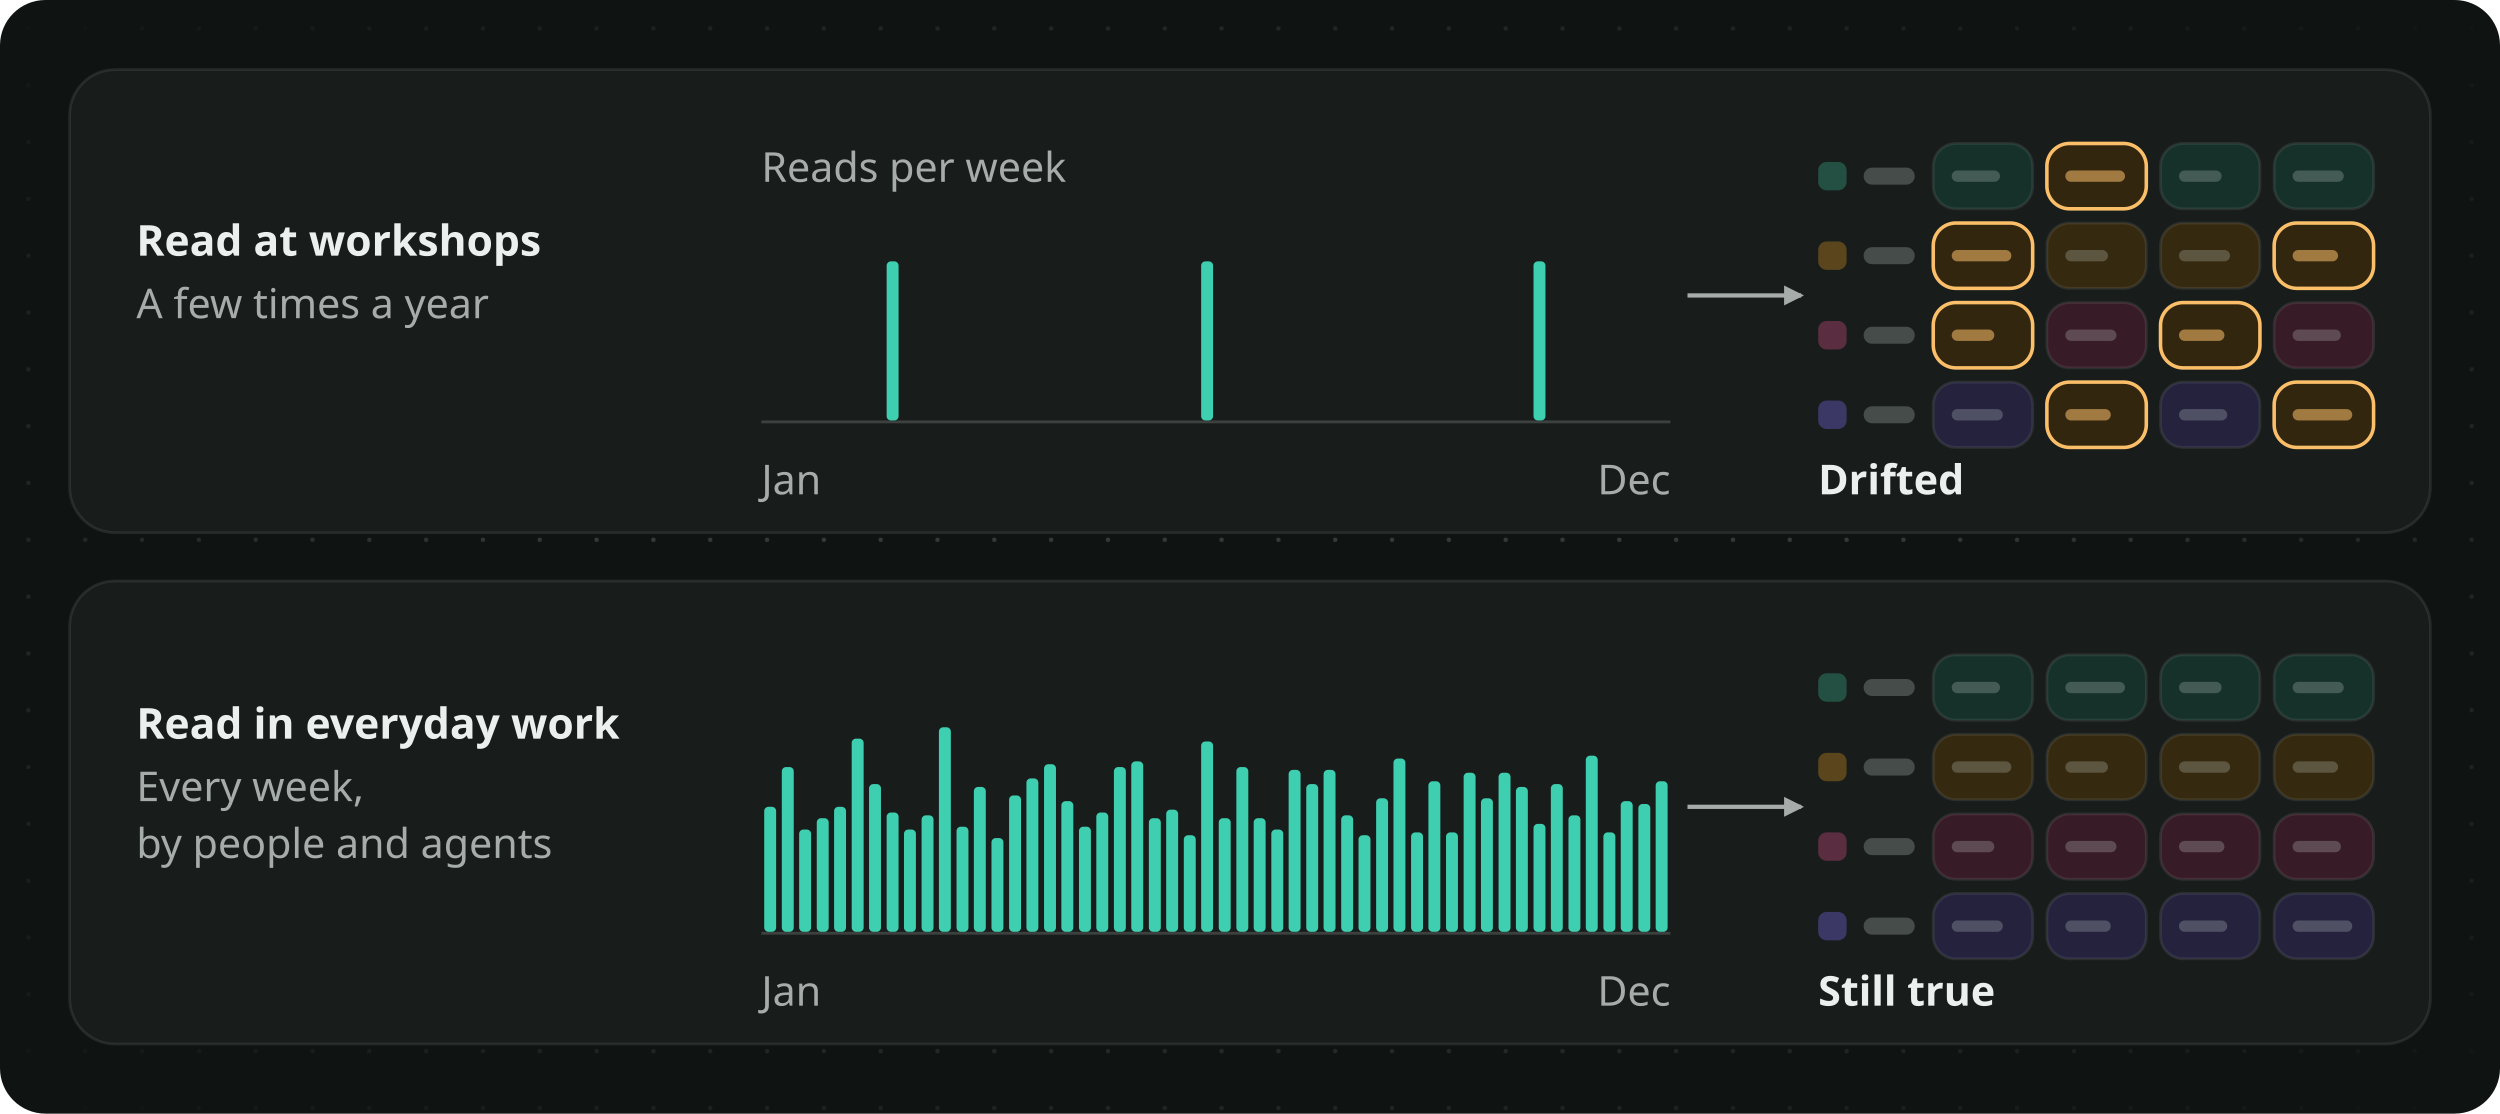
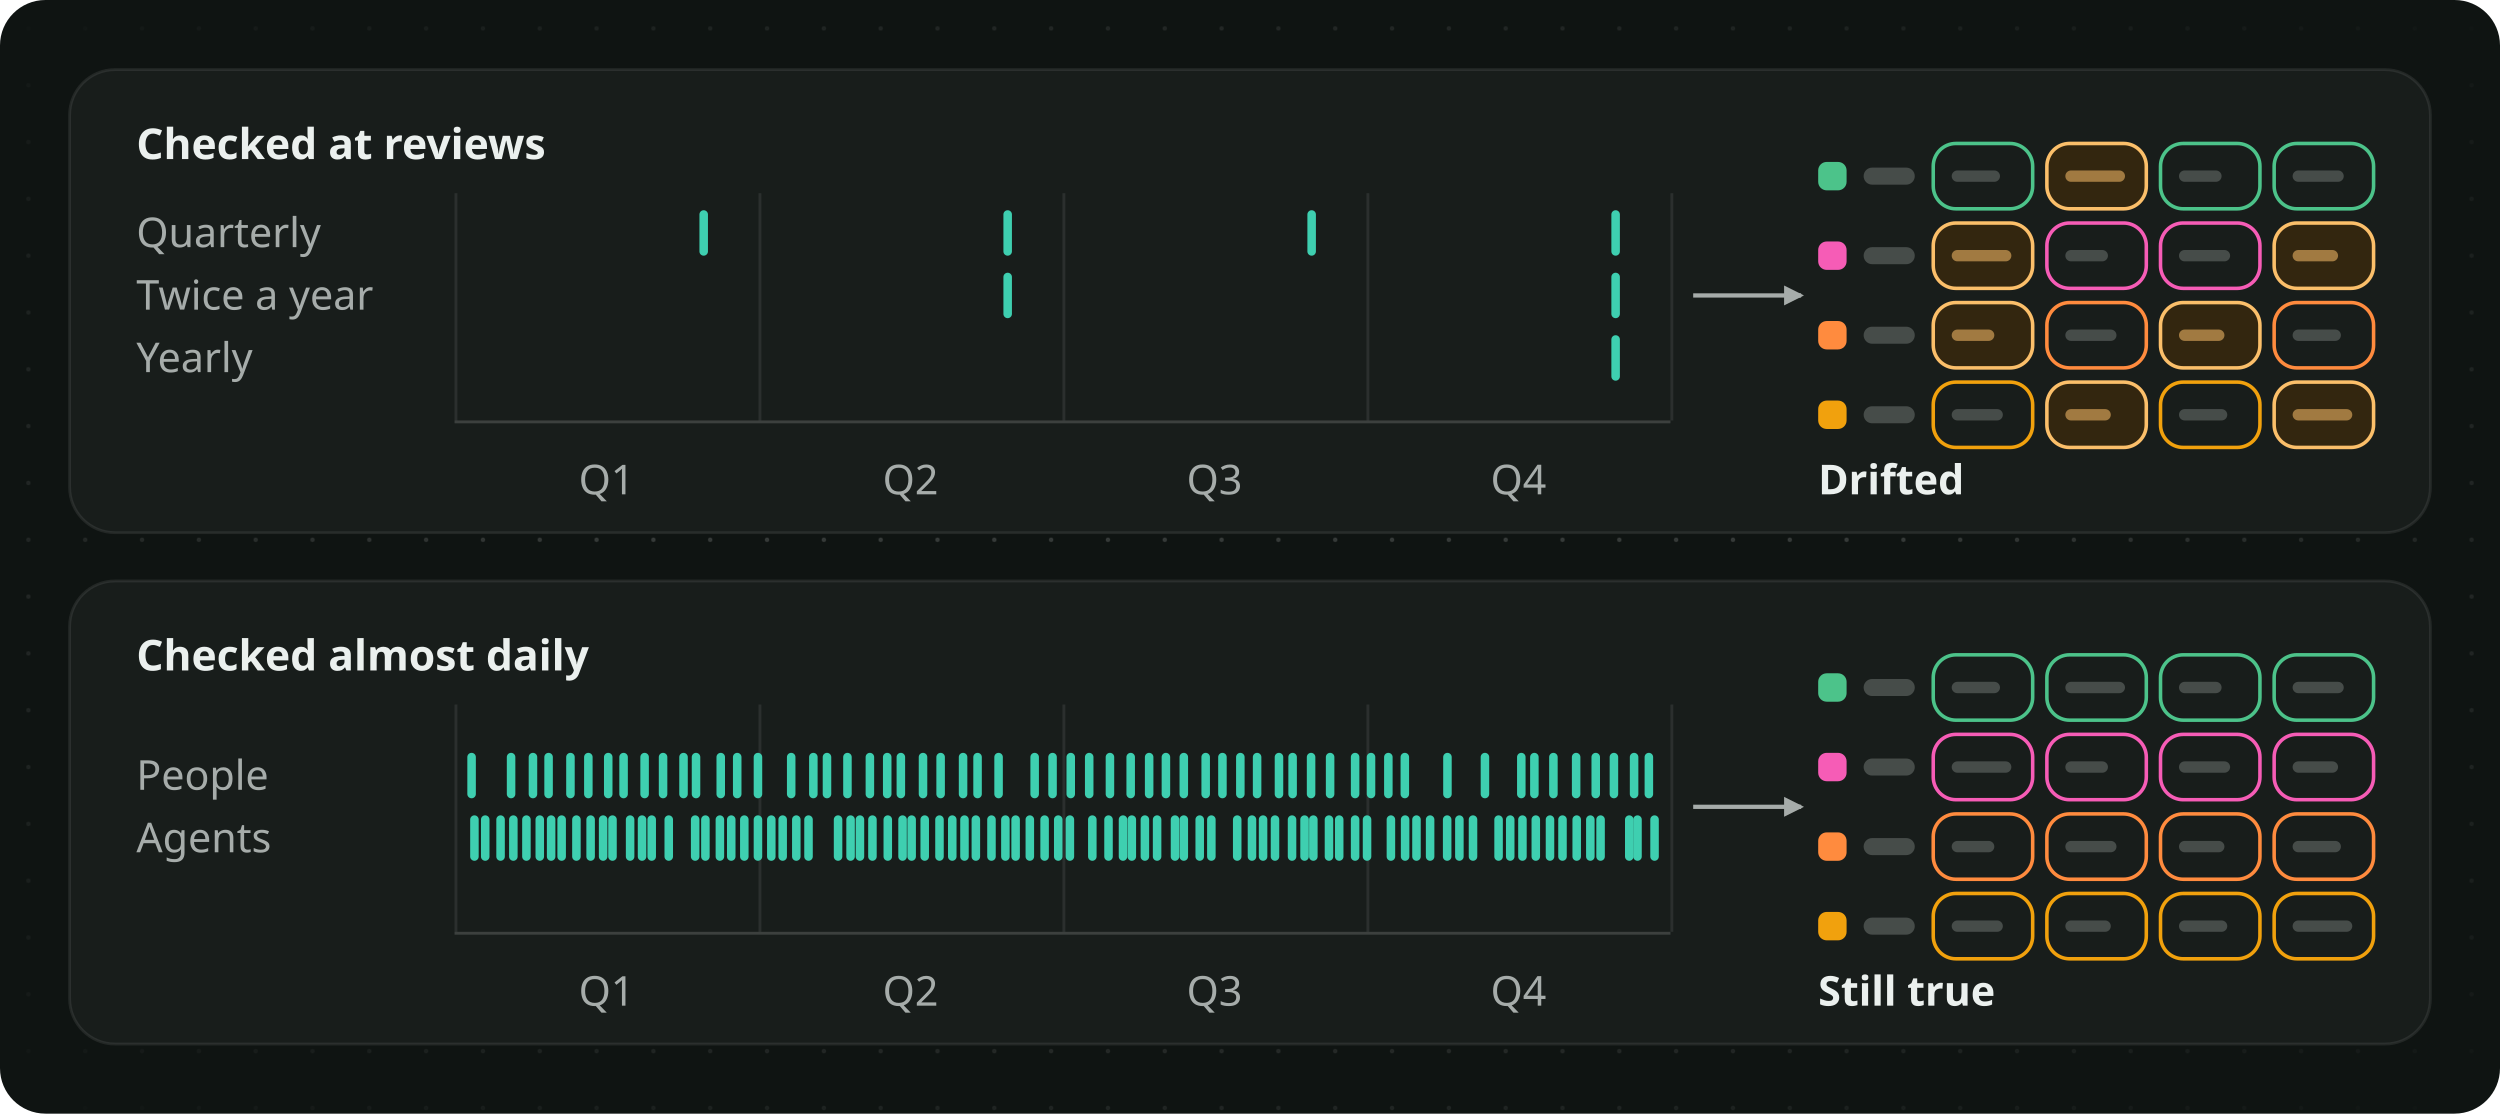
<svg xmlns="http://www.w3.org/2000/svg" viewBox="0 0 880 392" font-family="'Ubuntu Sans', system-ui, sans-serif">
  <style>
    .plate { fill: #0f1412; }
    .dot { fill: #ebf0ee; fill-opacity: 0.17; }
    .card { fill: #181d1b; stroke: #ebf0ee; stroke-opacity: 0.09; }
    .title { font-size: 15px; font-weight: 600; fill: #ebf0ee; }
    .label { font-size: 14.5px; fill: #a6acaa; }
-     .label-teal { font-size: 14.5px; font-weight: 600; fill: #3ecfb0; }
+     .strong { font-size: 14.5px; font-weight: 600; fill: #ebf0ee; }
    .axis { stroke: #ebf0ee; stroke-opacity: 0.17; }
-     .bar { fill: #3ecfb0; }
+     .grid { stroke: #ebf0ee; stroke-opacity: 0.09; }
+     .tick { fill: #3ecfb0; }
    .flow { stroke: #a6acaa; stroke-width: 1.5; fill: none; }
    .flow-head { fill: #a6acaa; }
-     .trace { stroke: #3ecfb0; stroke-width: 1.5; fill: none; }
-     .trace-head { fill: #3ecfb0; }
    .skel { fill: #ebf0ee; fill-opacity: 0.22; }
-     .skel-teal { fill: #3ecfb0; }
-     .cell { stroke: #ebf0ee; stroke-opacity: 0.09; }
-     .cell-dash { fill: none; stroke: #ebf0ee; stroke-opacity: 0.17; stroke-dasharray: 3 3; }
-     .cell-focus { stroke: #3ecfb0; stroke-opacity: 1; stroke-width: 1.5; }
-     .cell-focus-dash { stroke: #3ecfb0; stroke-opacity: 1; stroke-width: 1.5; stroke-dasharray: 3 3; }
-     .strong { font-size: 14.5px; font-weight: 600; fill: #ebf0ee; }
+     .cell { fill: none; stroke-width: 1.25; }
    .cell-stale { fill: #33260f; stroke: #fbbf6a; stroke-width: 1.25; }
    .skel-stale { fill: #fbbf6a; fill-opacity: 0.55; }
-     .ring { fill: none; stroke: #3ecfb0; stroke-width: 1.5; }
-     .flag { fill: #3ecfb0; stroke: #181d1b; stroke-width: 2; }
-     .faded { opacity: 0.4; }
-     .lane-c { fill: #16302a; } .sq-c { fill: #235043; }
-     .lane-f { fill: #35290f; } .sq-f { fill: #5a451c; }
-     .lane-b { fill: #371b27; } .sq-b { fill: #5a2d40; }
-     .lane-s { fill: #24223d; } .sq-s { fill: #3b3866; }
+     .lane-c { stroke: #4cc38a; } .sq-c { fill: #4cc38a; }
+     .lane-f { stroke: #f65cb6; } .sq-f { fill: #f65cb6; }
+     .lane-b { stroke: #ff8b3e; } .sq-b { fill: #ff8b3e; }
+     .lane-s { stroke: #f1a10d; } .sq-s { fill: #f1a10d; }
  </style>
  <defs>
    <pattern id="grid" width="20" height="20" patternUnits="userSpaceOnUse">
      <circle class="dot" cx="10" cy="10" r="0.8" />
    </pattern>
    <radialGradient id="fade" cx="50%" cy="50%" r="70%">
      <stop offset="0.35" stop-color="#fff" />
      <stop offset="1" stop-color="#000" />
    </radialGradient>
    <mask id="fadeMask">
      <rect width="880" height="392" fill="url(#fade)" />
    </mask>
    <marker id="headMuted" markerWidth="8" markerHeight="8" refX="6" refY="4" orient="auto" markerUnits="userSpaceOnUse">
      <path class="flow-head" d="M0,0.5 L7,4 L0,7.5 Z" />
    </marker>
-     <marker id="headTeal" markerWidth="8" markerHeight="8" refX="6" refY="4" orient="auto" markerUnits="userSpaceOnUse">
-       <path class="trace-head" d="M0,0.5 L7,4 L0,7.5 Z" />
-     </marker>
  </defs>
  <rect class="plate" width="880" height="392" rx="16" />
  <rect width="880" height="392" rx="16" fill="url(#grid)" mask="url(#fadeMask)" />
  <rect class="card" x="24.5" y="24.5" width="831" height="163" rx="16" />
-   <text class="title" x="48" y="90">Read at workshops</text>
-   <text class="label" x="48" y="112">A few times a year</text>
-   <line class="axis" x1="268" y1="148.5" x2="588" y2="148.5" />
-   <rect class="bar" x="312.1" y="92" width="4.2" height="56" rx="1.5" />
-   <rect class="bar" x="422.8" y="92" width="4.2" height="56" rx="1.5" />
-   <rect class="bar" x="539.8" y="92" width="4.2" height="56" rx="1.5" />
-   <text class="label" x="268" y="64">Reads per week</text>
-   <text class="label" x="268" y="174">Jan</text>
-   <text class="label" x="588" y="174" text-anchor="end">Dec</text>
-   <path class="flow" d="M594,104 H634" marker-end="url(#headMuted)" />
+   <text class="title" x="48" y="56">Checked at reviews</text>
+   <line class="grid" x1="160.5" y1="68" x2="160.5" y2="148" />
+   <line class="grid" x1="267.5" y1="68" x2="267.5" y2="148" />
+   <line class="grid" x1="374.5" y1="68" x2="374.5" y2="148" />
+   <line class="grid" x1="481.5" y1="68" x2="481.5" y2="148" />
+   <line class="grid" x1="588.5" y1="68" x2="588.5" y2="148" />
+   <line class="axis" x1="160" y1="148.5" x2="588" y2="148.5" />
+   <text class="label" x="213.5" y="174" text-anchor="middle">Q1</text>
+   <text class="label" x="320.5" y="174" text-anchor="middle">Q2</text>
+   <text class="label" x="427.5" y="174" text-anchor="middle">Q3</text>
+   <text class="label" x="534.5" y="174" text-anchor="middle">Q4</text>
+   <text class="label" x="48" y="87">Quarterly</text>
+   <rect class="tick" x="246.2" y="74" width="3" height="16" rx="1.5" />
+   <rect class="tick" x="353.2" y="74" width="3" height="16" rx="1.5" />
+   <rect class="tick" x="460.2" y="74" width="3" height="16" rx="1.5" />
+   <rect class="tick" x="567.2" y="74" width="3" height="16" rx="1.5" />
+   <text class="label" x="48" y="109">Twice a year</text>
+   <rect class="tick" x="353.2" y="96" width="3" height="16" rx="1.5" />
+   <rect class="tick" x="567.2" y="96" width="3" height="16" rx="1.5" />
+   <text class="label" x="48" y="131">Yearly</text>
+   <rect class="tick" x="567.2" y="118" width="3" height="16" rx="1.5" />
+   <path class="flow" d="M596,104 H634" marker-end="url(#headMuted)" />
  <rect class="sq-c" x="640" y="57" width="10" height="10" rx="3" />
  <rect class="skel" x="656" y="59" width="18" height="6" rx="3" />
  <rect class="lane-c cell" x="680.5" y="50.5" width="35" height="23" rx="8" />
  <rect class="skel" x="687" y="60" width="17" height="4" rx="2" />
  <rect class="cell-stale" x="720.5" y="50.5" width="35" height="23" rx="8" />
  <rect class="skel-stale" x="727" y="60" width="21" height="4" rx="2" />
  <rect class="lane-c cell" x="760.5" y="50.5" width="35" height="23" rx="8" />
  <rect class="skel" x="767" y="60" width="15" height="4" rx="2" />
  <rect class="lane-c cell" x="800.5" y="50.5" width="35" height="23" rx="8" />
  <rect class="skel" x="807" y="60" width="18" height="4" rx="2" />
  <rect class="sq-f" x="640" y="85" width="10" height="10" rx="3" />
  <rect class="skel" x="656" y="87" width="18" height="6" rx="3" />
  <rect class="cell-stale" x="680.5" y="78.5" width="35" height="23" rx="8" />
  <rect class="skel-stale" x="687" y="88" width="21" height="4" rx="2" />
  <rect class="lane-f cell" x="720.5" y="78.5" width="35" height="23" rx="8" />
  <rect class="skel" x="727" y="88" width="15" height="4" rx="2" />
  <rect class="lane-f cell" x="760.5" y="78.5" width="35" height="23" rx="8" />
  <rect class="skel" x="767" y="88" width="18" height="4" rx="2" />
  <rect class="cell-stale" x="800.5" y="78.5" width="35" height="23" rx="8" />
  <rect class="skel-stale" x="807" y="88" width="16" height="4" rx="2" />
  <rect class="sq-b" x="640" y="113" width="10" height="10" rx="3" />
  <rect class="skel" x="656" y="115" width="18" height="6" rx="3" />
  <rect class="cell-stale" x="680.5" y="106.5" width="35" height="23" rx="8" />
  <rect class="skel-stale" x="687" y="116" width="15" height="4" rx="2" />
  <rect class="lane-b cell" x="720.5" y="106.5" width="35" height="23" rx="8" />
  <rect class="skel" x="727" y="116" width="18" height="4" rx="2" />
  <rect class="cell-stale" x="760.5" y="106.5" width="35" height="23" rx="8" />
  <rect class="skel-stale" x="767" y="116" width="16" height="4" rx="2" />
  <rect class="lane-b cell" x="800.5" y="106.5" width="35" height="23" rx="8" />
  <rect class="skel" x="807" y="116" width="17" height="4" rx="2" />
  <rect class="sq-s" x="640" y="141" width="10" height="10" rx="3" />
  <rect class="skel" x="656" y="143" width="18" height="6" rx="3" />
  <rect class="lane-s cell" x="680.5" y="134.5" width="35" height="23" rx="8" />
  <rect class="skel" x="687" y="144" width="18" height="4" rx="2" />
  <rect class="cell-stale" x="720.5" y="134.5" width="35" height="23" rx="8" />
  <rect class="skel-stale" x="727" y="144" width="16" height="4" rx="2" />
  <rect class="lane-s cell" x="760.5" y="134.5" width="35" height="23" rx="8" />
  <rect class="skel" x="767" y="144" width="17" height="4" rx="2" />
  <rect class="cell-stale" x="800.5" y="134.5" width="35" height="23" rx="8" />
  <rect class="skel-stale" x="807" y="144" width="21" height="4" rx="2" />
  <text class="strong" x="640" y="174">Drifted</text>
  <rect class="card" x="24.5" y="204.5" width="831" height="163" rx="16" />
-   <text class="title" x="48" y="260">Read in everyday work</text>
-   <text class="label" x="48" y="282">Every week,</text>
-   <text class="label" x="48" y="302">by people and agents</text>
-   <line class="axis" x1="268" y1="328.5" x2="588" y2="328.5" />
-   <rect class="bar" x="269.0" y="284" width="4.2" height="44" rx="1.5" />
-   <rect class="bar" x="275.2" y="270" width="4.2" height="58" rx="1.5" />
-   <rect class="bar" x="281.3" y="292" width="4.2" height="36" rx="1.5" />
-   <rect class="bar" x="287.5" y="288" width="4.2" height="40" rx="1.5" />
-   <rect class="bar" x="293.6" y="284" width="4.2" height="44" rx="1.5" />
-   <rect class="bar" x="299.8" y="260" width="4.2" height="68" rx="1.5" />
-   <rect class="bar" x="305.9" y="276" width="4.2" height="52" rx="1.5" />
-   <rect class="bar" x="312.1" y="286" width="4.2" height="42" rx="1.5" />
-   <rect class="bar" x="318.2" y="292" width="4.2" height="36" rx="1.5" />
-   <rect class="bar" x="324.4" y="287" width="4.2" height="41" rx="1.5" />
-   <rect class="bar" x="330.5" y="256" width="4.2" height="72" rx="1.5" />
-   <rect class="bar" x="336.7" y="291" width="4.2" height="37" rx="1.5" />
-   <rect class="bar" x="342.8" y="277" width="4.2" height="51" rx="1.5" />
-   <rect class="bar" x="349.0" y="295" width="4.2" height="33" rx="1.5" />
-   <rect class="bar" x="355.2" y="280" width="4.2" height="48" rx="1.5" />
-   <rect class="bar" x="361.3" y="274" width="4.2" height="54" rx="1.5" />
-   <rect class="bar" x="367.5" y="269" width="4.2" height="59" rx="1.5" />
-   <rect class="bar" x="373.6" y="282" width="4.2" height="46" rx="1.5" />
-   <rect class="bar" x="379.8" y="291" width="4.2" height="37" rx="1.5" />
-   <rect class="bar" x="385.9" y="286" width="4.2" height="42" rx="1.5" />
-   <rect class="bar" x="392.1" y="270" width="4.2" height="58" rx="1.5" />
-   <rect class="bar" x="398.2" y="268" width="4.2" height="60" rx="1.5" />
-   <rect class="bar" x="404.4" y="288" width="4.2" height="40" rx="1.5" />
-   <rect class="bar" x="410.5" y="285" width="4.2" height="43" rx="1.5" />
-   <rect class="bar" x="416.7" y="294" width="4.2" height="34" rx="1.5" />
-   <rect class="bar" x="422.8" y="261" width="4.2" height="67" rx="1.5" />
-   <rect class="bar" x="429.0" y="288" width="4.2" height="40" rx="1.5" />
-   <rect class="bar" x="435.2" y="270" width="4.2" height="58" rx="1.5" />
-   <rect class="bar" x="441.3" y="288" width="4.2" height="40" rx="1.5" />
-   <rect class="bar" x="447.5" y="292" width="4.2" height="36" rx="1.5" />
-   <rect class="bar" x="453.6" y="271" width="4.2" height="57" rx="1.5" />
-   <rect class="bar" x="459.8" y="276" width="4.2" height="52" rx="1.5" />
-   <rect class="bar" x="465.9" y="271" width="4.2" height="57" rx="1.5" />
-   <rect class="bar" x="472.1" y="287" width="4.2" height="41" rx="1.5" />
-   <rect class="bar" x="478.2" y="294" width="4.2" height="34" rx="1.5" />
-   <rect class="bar" x="484.4" y="281" width="4.2" height="47" rx="1.5" />
-   <rect class="bar" x="490.5" y="267" width="4.2" height="61" rx="1.5" />
-   <rect class="bar" x="496.7" y="293" width="4.2" height="35" rx="1.5" />
-   <rect class="bar" x="502.8" y="275" width="4.2" height="53" rx="1.5" />
-   <rect class="bar" x="509.0" y="293" width="4.2" height="35" rx="1.5" />
-   <rect class="bar" x="515.2" y="272" width="4.2" height="56" rx="1.5" />
-   <rect class="bar" x="521.3" y="281" width="4.2" height="47" rx="1.5" />
-   <rect class="bar" x="527.5" y="272" width="4.2" height="56" rx="1.5" />
-   <rect class="bar" x="533.6" y="277" width="4.2" height="51" rx="1.5" />
-   <rect class="bar" x="539.8" y="290" width="4.2" height="38" rx="1.5" />
-   <rect class="bar" x="545.9" y="276" width="4.2" height="52" rx="1.5" />
-   <rect class="bar" x="552.1" y="287" width="4.2" height="41" rx="1.5" />
-   <rect class="bar" x="558.2" y="266" width="4.2" height="62" rx="1.5" />
-   <rect class="bar" x="564.4" y="293" width="4.2" height="35" rx="1.5" />
-   <rect class="bar" x="570.5" y="282" width="4.2" height="46" rx="1.5" />
-   <rect class="bar" x="576.7" y="283" width="4.2" height="45" rx="1.5" />
-   <rect class="bar" x="582.8" y="275" width="4.2" height="53" rx="1.5" />
-   <text class="label" x="268" y="354">Jan</text>
-   <text class="label" x="588" y="354" text-anchor="end">Dec</text>
-   <path class="flow" d="M594,284 H634" marker-end="url(#headMuted)" />
+   <text class="title" x="48" y="236">Checked almost daily</text>
+   <line class="grid" x1="160.5" y1="248" x2="160.5" y2="328" />
+   <line class="grid" x1="267.5" y1="248" x2="267.5" y2="328" />
+   <line class="grid" x1="374.5" y1="248" x2="374.5" y2="328" />
+   <line class="grid" x1="481.5" y1="248" x2="481.5" y2="328" />
+   <line class="grid" x1="588.5" y1="248" x2="588.5" y2="328" />
+   <line class="axis" x1="160" y1="328.5" x2="588" y2="328.5" />
+   <text class="label" x="213.5" y="354" text-anchor="middle">Q1</text>
+   <text class="label" x="320.5" y="354" text-anchor="middle">Q2</text>
+   <text class="label" x="427.5" y="354" text-anchor="middle">Q3</text>
+   <text class="label" x="534.5" y="354" text-anchor="middle">Q4</text>
+   <text class="label" x="48" y="278">People</text>
+   <rect class="tick" x="164.5" y="265" width="3" height="16" rx="1.5" />
+   <rect class="tick" x="178.4" y="265" width="3" height="16" rx="1.5" />
+   <rect class="tick" x="186.1" y="265" width="3" height="16" rx="1.5" />
+   <rect class="tick" x="191.6" y="265" width="3" height="16" rx="1.5" />
+   <rect class="tick" x="199.3" y="265" width="3" height="16" rx="1.5" />
+   <rect class="tick" x="205.6" y="265" width="3" height="16" rx="1.5" />
+   <rect class="tick" x="212.6" y="265" width="3" height="16" rx="1.5" />
+   <rect class="tick" x="218" y="265" width="3" height="16" rx="1.5" />
+   <rect class="tick" x="225.4" y="265" width="3" height="16" rx="1.5" />
+   <rect class="tick" x="231.9" y="265" width="3" height="16" rx="1.5" />
+   <rect class="tick" x="239.1" y="265" width="3" height="16" rx="1.5" />
+   <rect class="tick" x="243.5" y="265" width="3" height="16" rx="1.5" />
+   <rect class="tick" x="252.2" y="265" width="3" height="16" rx="1.5" />
+   <rect class="tick" x="258" y="265" width="3" height="16" rx="1.5" />
+   <rect class="tick" x="265.3" y="265" width="3" height="16" rx="1.5" />
+   <rect class="tick" x="277" y="265" width="3" height="16" rx="1.5" />
+   <rect class="tick" x="284.8" y="265" width="3" height="16" rx="1.5" />
+   <rect class="tick" x="289.6" y="265" width="3" height="16" rx="1.5" />
+   <rect class="tick" x="296.8" y="265" width="3" height="16" rx="1.5" />
+   <rect class="tick" x="304.7" y="265" width="3" height="16" rx="1.5" />
+   <rect class="tick" x="310.8" y="265" width="3" height="16" rx="1.5" />
+   <rect class="tick" x="315.6" y="265" width="3" height="16" rx="1.5" />
+   <rect class="tick" x="323.4" y="265" width="3" height="16" rx="1.5" />
+   <rect class="tick" x="329.6" y="265" width="3" height="16" rx="1.5" />
+   <rect class="tick" x="337.5" y="265" width="3" height="16" rx="1.5" />
+   <rect class="tick" x="342.6" y="265" width="3" height="16" rx="1.5" />
+   <rect class="tick" x="350" y="265" width="3" height="16" rx="1.5" />
+   <rect class="tick" x="362.7" y="265" width="3" height="16" rx="1.5" />
+   <rect class="tick" x="369" y="265" width="3" height="16" rx="1.5" />
+   <rect class="tick" x="375.4" y="265" width="3" height="16" rx="1.5" />
+   <rect class="tick" x="381.9" y="265" width="3" height="16" rx="1.5" />
+   <rect class="tick" x="389.2" y="265" width="3" height="16" rx="1.5" />
+   <rect class="tick" x="396.5" y="265" width="3" height="16" rx="1.5" />
+   <rect class="tick" x="403" y="265" width="3" height="16" rx="1.5" />
+   <rect class="tick" x="408.9" y="265" width="3" height="16" rx="1.5" />
+   <rect class="tick" x="415.2" y="265" width="3" height="16" rx="1.5" />
+   <rect class="tick" x="422.9" y="265" width="3" height="16" rx="1.5" />
+   <rect class="tick" x="428.8" y="265" width="3" height="16" rx="1.5" />
+   <rect class="tick" x="435.1" y="265" width="3" height="16" rx="1.5" />
+   <rect class="tick" x="441" y="265" width="3" height="16" rx="1.5" />
+   <rect class="tick" x="448.7" y="265" width="3" height="16" rx="1.5" />
+   <rect class="tick" x="453.5" y="265" width="3" height="16" rx="1.5" />
+   <rect class="tick" x="460" y="265" width="3" height="16" rx="1.5" />
+   <rect class="tick" x="466.7" y="265" width="3" height="16" rx="1.5" />
+   <rect class="tick" x="475.5" y="265" width="3" height="16" rx="1.5" />
+   <rect class="tick" x="481.1" y="265" width="3" height="16" rx="1.5" />
+   <rect class="tick" x="487.2" y="265" width="3" height="16" rx="1.5" />
+   <rect class="tick" x="493" y="265" width="3" height="16" rx="1.5" />
+   <rect class="tick" x="508" y="265" width="3" height="16" rx="1.5" />
+   <rect class="tick" x="521.2" y="265" width="3" height="16" rx="1.5" />
+   <rect class="tick" x="534" y="265" width="3" height="16" rx="1.5" />
+   <rect class="tick" x="538.6" y="265" width="3" height="16" rx="1.5" />
+   <rect class="tick" x="545.3" y="265" width="3" height="16" rx="1.5" />
+   <rect class="tick" x="553.3" y="265" width="3" height="16" rx="1.5" />
+   <rect class="tick" x="560.2" y="265" width="3" height="16" rx="1.5" />
+   <rect class="tick" x="566.6" y="265" width="3" height="16" rx="1.5" />
+   <rect class="tick" x="573.7" y="265" width="3" height="16" rx="1.5" />
+   <rect class="tick" x="578.9" y="265" width="3" height="16" rx="1.5" />
+   <text class="label" x="48" y="300">Agents</text>
+   <rect class="tick" x="165.5" y="287" width="3" height="16" rx="1.5" />
+   <rect class="tick" x="169.3" y="287" width="3" height="16" rx="1.5" />
+   <rect class="tick" x="174.7" y="287" width="3" height="16" rx="1.5" />
+   <rect class="tick" x="179.2" y="287" width="3" height="16" rx="1.5" />
+   <rect class="tick" x="183.8" y="287" width="3" height="16" rx="1.5" />
+   <rect class="tick" x="188.5" y="287" width="3" height="16" rx="1.5" />
+   <rect class="tick" x="192.5" y="287" width="3" height="16" rx="1.5" />
+   <rect class="tick" x="196.2" y="287" width="3" height="16" rx="1.5" />
+   <rect class="tick" x="201.4" y="287" width="3" height="16" rx="1.5" />
+   <rect class="tick" x="206.4" y="287" width="3" height="16" rx="1.5" />
+   <rect class="tick" x="210.8" y="287" width="3" height="16" rx="1.5" />
+   <rect class="tick" x="214.1" y="287" width="3" height="16" rx="1.5" />
+   <rect class="tick" x="220.3" y="287" width="3" height="16" rx="1.5" />
+   <rect class="tick" x="224.5" y="287" width="3" height="16" rx="1.5" />
+   <rect class="tick" x="227.9" y="287" width="3" height="16" rx="1.5" />
+   <rect class="tick" x="233.9" y="287" width="3" height="16" rx="1.5" />
+   <rect class="tick" x="243.2" y="287" width="3" height="16" rx="1.5" />
+   <rect class="tick" x="246.8" y="287" width="3" height="16" rx="1.5" />
+   <rect class="tick" x="251.9" y="287" width="3" height="16" rx="1.5" />
+   <rect class="tick" x="255.9" y="287" width="3" height="16" rx="1.5" />
+   <rect class="tick" x="260.5" y="287" width="3" height="16" rx="1.5" />
+   <rect class="tick" x="265.3" y="287" width="3" height="16" rx="1.5" />
+   <rect class="tick" x="270" y="287" width="3" height="16" rx="1.5" />
+   <rect class="tick" x="274" y="287" width="3" height="16" rx="1.5" />
+   <rect class="tick" x="278.8" y="287" width="3" height="16" rx="1.5" />
+   <rect class="tick" x="283.1" y="287" width="3" height="16" rx="1.5" />
+   <rect class="tick" x="293.5" y="287" width="3" height="16" rx="1.5" />
+   <rect class="tick" x="297.9" y="287" width="3" height="16" rx="1.5" />
+   <rect class="tick" x="301.2" y="287" width="3" height="16" rx="1.5" />
+   <rect class="tick" x="305.6" y="287" width="3" height="16" rx="1.5" />
+   <rect class="tick" x="311" y="287" width="3" height="16" rx="1.5" />
+   <rect class="tick" x="316.2" y="287" width="3" height="16" rx="1.5" />
+   <rect class="tick" x="319.4" y="287" width="3" height="16" rx="1.5" />
+   <rect class="tick" x="324" y="287" width="3" height="16" rx="1.5" />
+   <rect class="tick" x="329.2" y="287" width="3" height="16" rx="1.5" />
+   <rect class="tick" x="333.7" y="287" width="3" height="16" rx="1.5" />
+   <rect class="tick" x="338" y="287" width="3" height="16" rx="1.5" />
+   <rect class="tick" x="342" y="287" width="3" height="16" rx="1.5" />
+   <rect class="tick" x="347.5" y="287" width="3" height="16" rx="1.5" />
+   <rect class="tick" x="352.4" y="287" width="3" height="16" rx="1.5" />
+   <rect class="tick" x="356" y="287" width="3" height="16" rx="1.5" />
+   <rect class="tick" x="361" y="287" width="3" height="16" rx="1.5" />
+   <rect class="tick" x="366.2" y="287" width="3" height="16" rx="1.5" />
+   <rect class="tick" x="371" y="287" width="3" height="16" rx="1.5" />
+   <rect class="tick" x="375.1" y="287" width="3" height="16" rx="1.5" />
+   <rect class="tick" x="383" y="287" width="3" height="16" rx="1.5" />
+   <rect class="tick" x="388.7" y="287" width="3" height="16" rx="1.5" />
+   <rect class="tick" x="393.8" y="287" width="3" height="16" rx="1.5" />
+   <rect class="tick" x="396.9" y="287" width="3" height="16" rx="1.5" />
+   <rect class="tick" x="401.5" y="287" width="3" height="16" rx="1.5" />
+   <rect class="tick" x="405.8" y="287" width="3" height="16" rx="1.5" />
+   <rect class="tick" x="412.1" y="287" width="3" height="16" rx="1.5" />
+   <rect class="tick" x="415.2" y="287" width="3" height="16" rx="1.5" />
+   <rect class="tick" x="420.8" y="287" width="3" height="16" rx="1.5" />
+   <rect class="tick" x="424.9" y="287" width="3" height="16" rx="1.5" />
+   <rect class="tick" x="434" y="287" width="3" height="16" rx="1.5" />
+   <rect class="tick" x="439.2" y="287" width="3" height="16" rx="1.5" />
+   <rect class="tick" x="443.1" y="287" width="3" height="16" rx="1.5" />
+   <rect class="tick" x="447.3" y="287" width="3" height="16" rx="1.5" />
+   <rect class="tick" x="453.3" y="287" width="3" height="16" rx="1.5" />
+   <rect class="tick" x="457.7" y="287" width="3" height="16" rx="1.5" />
+   <rect class="tick" x="460.8" y="287" width="3" height="16" rx="1.5" />
+   <rect class="tick" x="466.3" y="287" width="3" height="16" rx="1.5" />
+   <rect class="tick" x="469.9" y="287" width="3" height="16" rx="1.5" />
+   <rect class="tick" x="475.5" y="287" width="3" height="16" rx="1.5" />
+   <rect class="tick" x="479.7" y="287" width="3" height="16" rx="1.5" />
+   <rect class="tick" x="488.1" y="287" width="3" height="16" rx="1.5" />
+   <rect class="tick" x="493.1" y="287" width="3" height="16" rx="1.5" />
+   <rect class="tick" x="497.1" y="287" width="3" height="16" rx="1.5" />
+   <rect class="tick" x="501.9" y="287" width="3" height="16" rx="1.5" />
+   <rect class="tick" x="507.9" y="287" width="3" height="16" rx="1.5" />
+   <rect class="tick" x="512.2" y="287" width="3" height="16" rx="1.5" />
+   <rect class="tick" x="517" y="287" width="3" height="16" rx="1.5" />
+   <rect class="tick" x="526" y="287" width="3" height="16" rx="1.5" />
+   <rect class="tick" x="530.1" y="287" width="3" height="16" rx="1.5" />
+   <rect class="tick" x="534.4" y="287" width="3" height="16" rx="1.5" />
+   <rect class="tick" x="539.1" y="287" width="3" height="16" rx="1.5" />
+   <rect class="tick" x="544.1" y="287" width="3" height="16" rx="1.5" />
+   <rect class="tick" x="548.5" y="287" width="3" height="16" rx="1.5" />
+   <rect class="tick" x="553.5" y="287" width="3" height="16" rx="1.5" />
+   <rect class="tick" x="558.3" y="287" width="3" height="16" rx="1.5" />
+   <rect class="tick" x="561.9" y="287" width="3" height="16" rx="1.5" />
+   <rect class="tick" x="572" y="287" width="3" height="16" rx="1.5" />
+   <rect class="tick" x="574.9" y="287" width="3" height="16" rx="1.5" />
+   <rect class="tick" x="580.9" y="287" width="3" height="16" rx="1.5" />
+   <path class="flow" d="M596,284 H634" marker-end="url(#headMuted)" />
  <rect class="sq-c" x="640" y="237" width="10" height="10" rx="3" />
  <rect class="skel" x="656" y="239" width="18" height="6" rx="3" />
  <rect class="lane-c cell" x="680.5" y="230.5" width="35" height="23" rx="8" />
  <rect class="skel" x="687" y="240" width="17" height="4" rx="2" />
  <rect class="lane-c cell" x="720.5" y="230.5" width="35" height="23" rx="8" />
  <rect class="skel" x="727" y="240" width="21" height="4" rx="2" />
  <rect class="lane-c cell" x="760.5" y="230.5" width="35" height="23" rx="8" />
  <rect class="skel" x="767" y="240" width="15" height="4" rx="2" />
  <rect class="lane-c cell" x="800.5" y="230.5" width="35" height="23" rx="8" />
  <rect class="skel" x="807" y="240" width="18" height="4" rx="2" />
  <rect class="sq-f" x="640" y="265" width="10" height="10" rx="3" />
  <rect class="skel" x="656" y="267" width="18" height="6" rx="3" />
  <rect class="lane-f cell" x="680.5" y="258.5" width="35" height="23" rx="8" />
  <rect class="skel" x="687" y="268" width="21" height="4" rx="2" />
  <rect class="lane-f cell" x="720.5" y="258.5" width="35" height="23" rx="8" />
  <rect class="skel" x="727" y="268" width="15" height="4" rx="2" />
  <rect class="lane-f cell" x="760.5" y="258.5" width="35" height="23" rx="8" />
  <rect class="skel" x="767" y="268" width="18" height="4" rx="2" />
  <rect class="lane-f cell" x="800.5" y="258.5" width="35" height="23" rx="8" />
  <rect class="skel" x="807" y="268" width="16" height="4" rx="2" />
  <rect class="sq-b" x="640" y="293" width="10" height="10" rx="3" />
  <rect class="skel" x="656" y="295" width="18" height="6" rx="3" />
  <rect class="lane-b cell" x="680.5" y="286.5" width="35" height="23" rx="8" />
  <rect class="skel" x="687" y="296" width="15" height="4" rx="2" />
  <rect class="lane-b cell" x="720.5" y="286.5" width="35" height="23" rx="8" />
  <rect class="skel" x="727" y="296" width="18" height="4" rx="2" />
  <rect class="lane-b cell" x="760.5" y="286.5" width="35" height="23" rx="8" />
  <rect class="skel" x="767" y="296" width="16" height="4" rx="2" />
  <rect class="lane-b cell" x="800.5" y="286.5" width="35" height="23" rx="8" />
  <rect class="skel" x="807" y="296" width="17" height="4" rx="2" />
  <rect class="sq-s" x="640" y="321" width="10" height="10" rx="3" />
  <rect class="skel" x="656" y="323" width="18" height="6" rx="3" />
  <rect class="lane-s cell" x="680.5" y="314.5" width="35" height="23" rx="8" />
  <rect class="skel" x="687" y="324" width="18" height="4" rx="2" />
  <rect class="lane-s cell" x="720.5" y="314.5" width="35" height="23" rx="8" />
  <rect class="skel" x="727" y="324" width="16" height="4" rx="2" />
  <rect class="lane-s cell" x="760.5" y="314.5" width="35" height="23" rx="8" />
  <rect class="skel" x="767" y="324" width="17" height="4" rx="2" />
  <rect class="lane-s cell" x="800.5" y="314.5" width="35" height="23" rx="8" />
  <rect class="skel" x="807" y="324" width="21" height="4" rx="2" />
  <text class="strong" x="640" y="354">Still true</text>
</svg>
